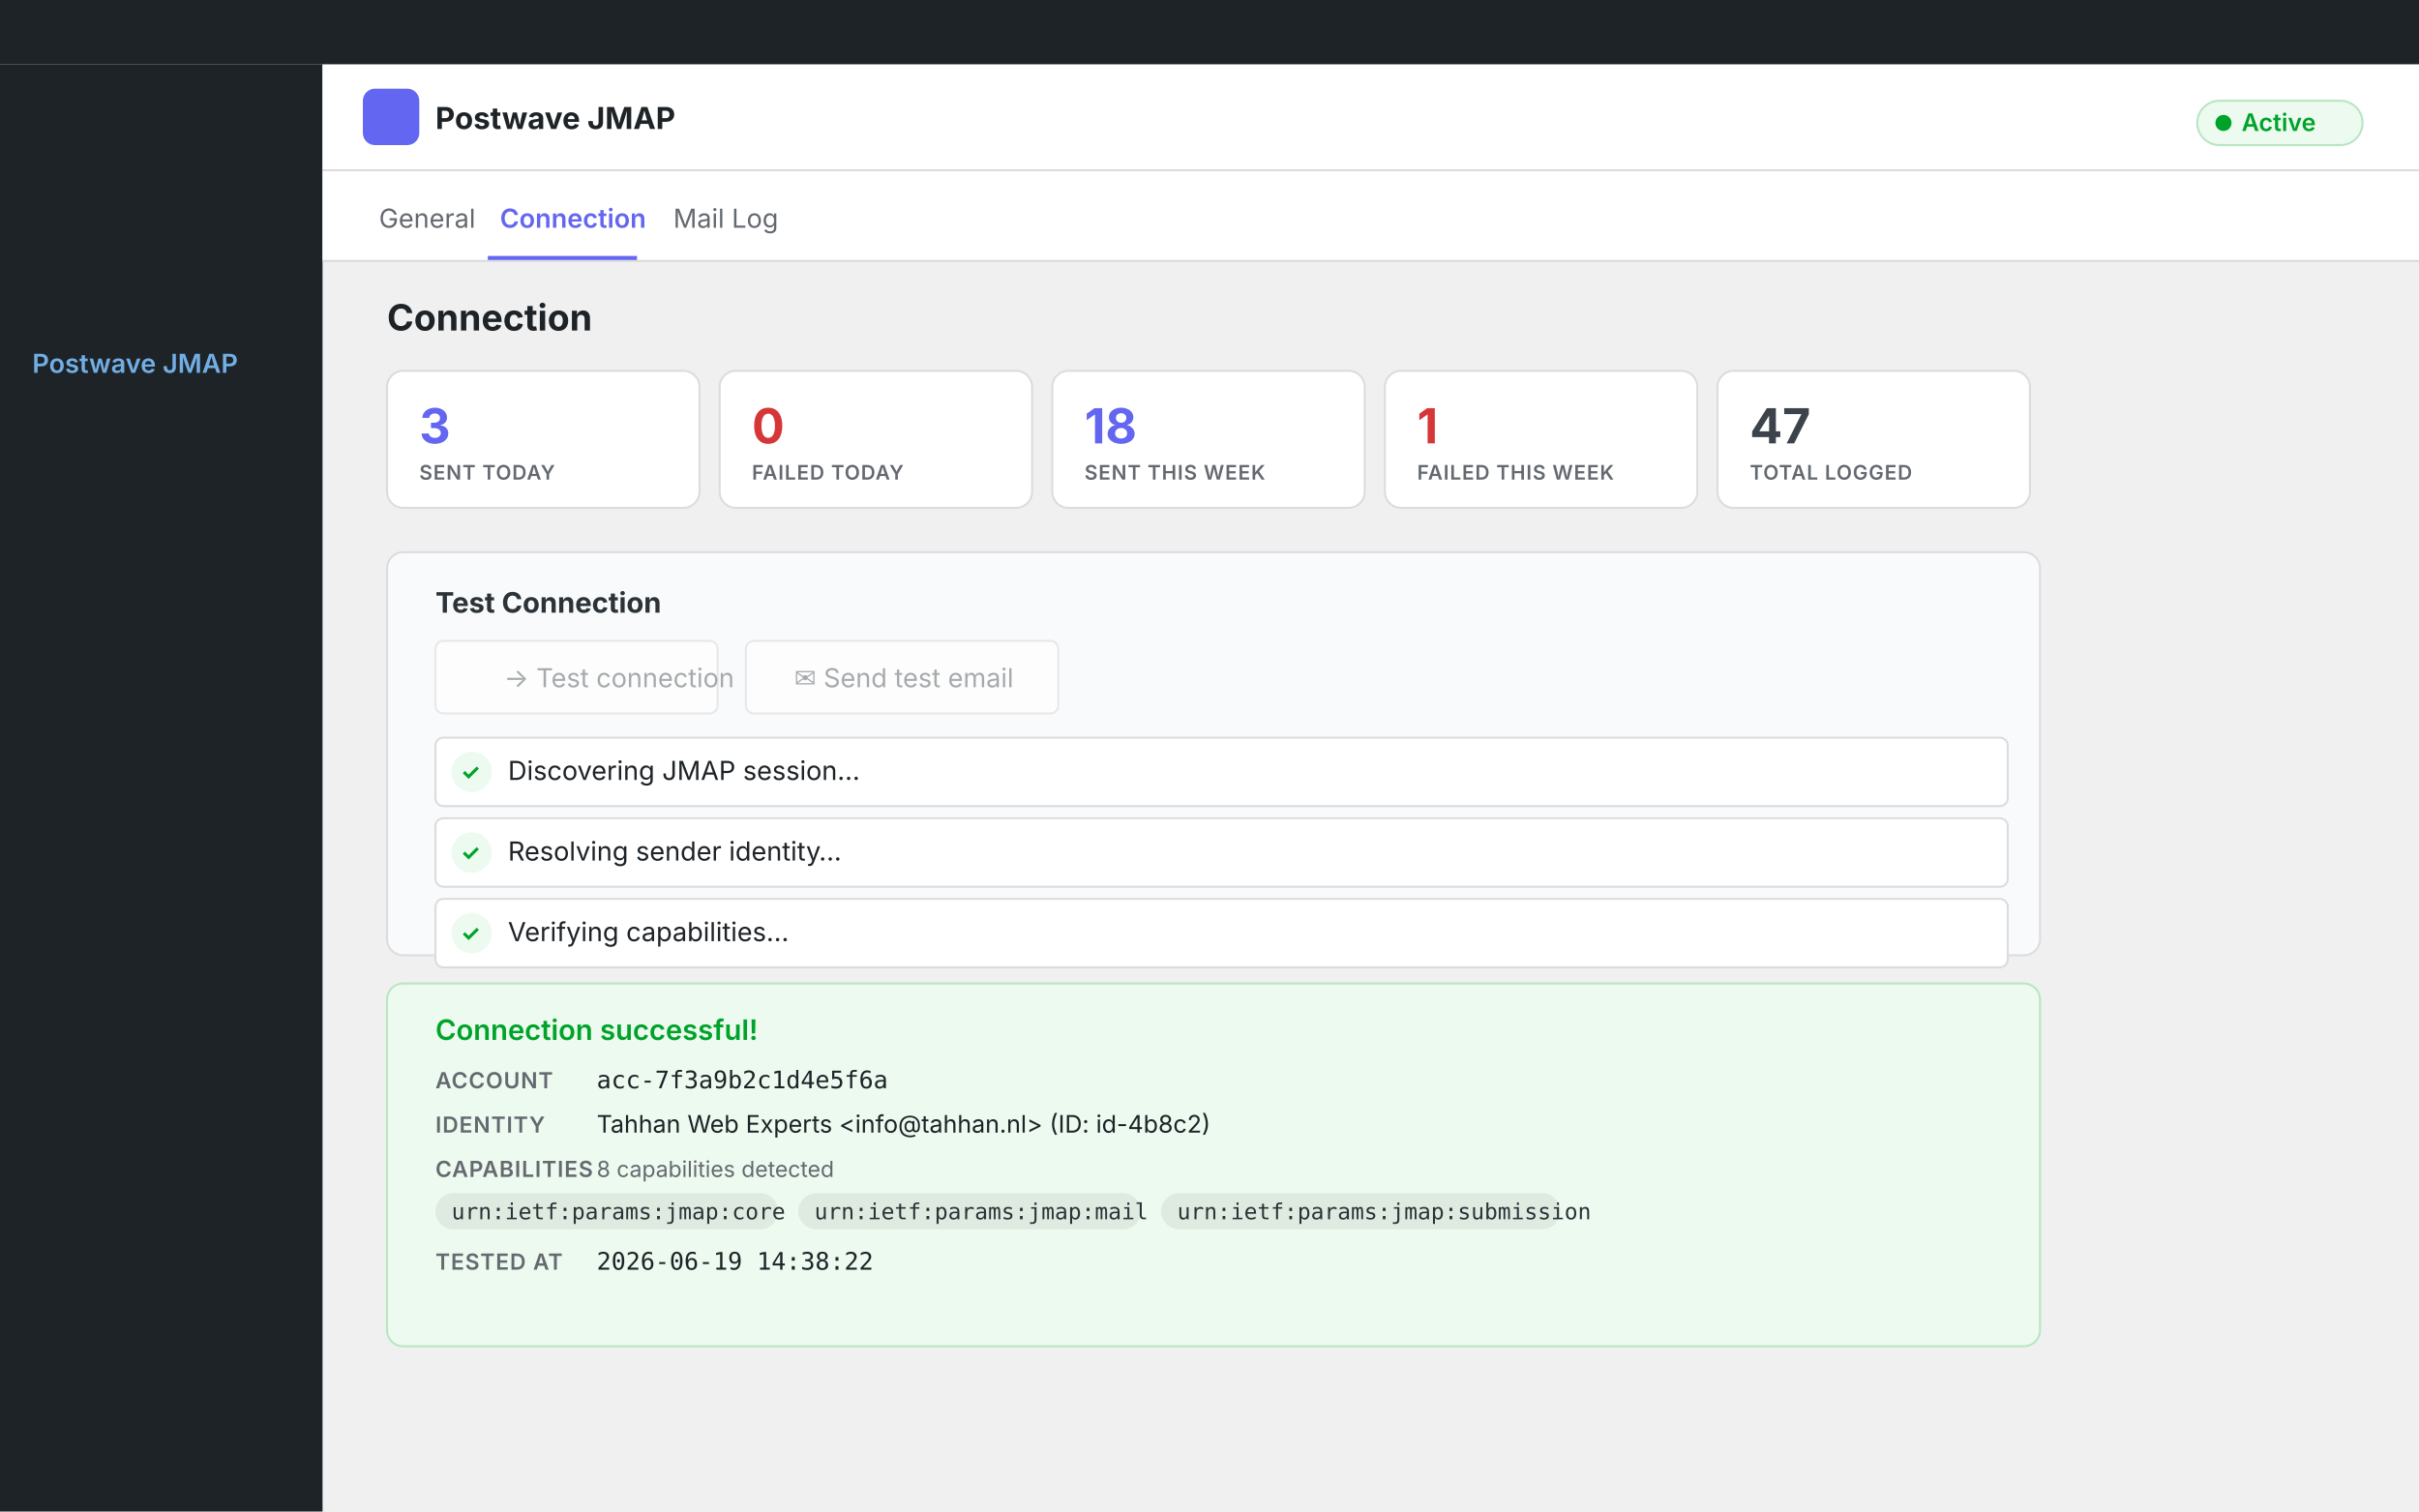
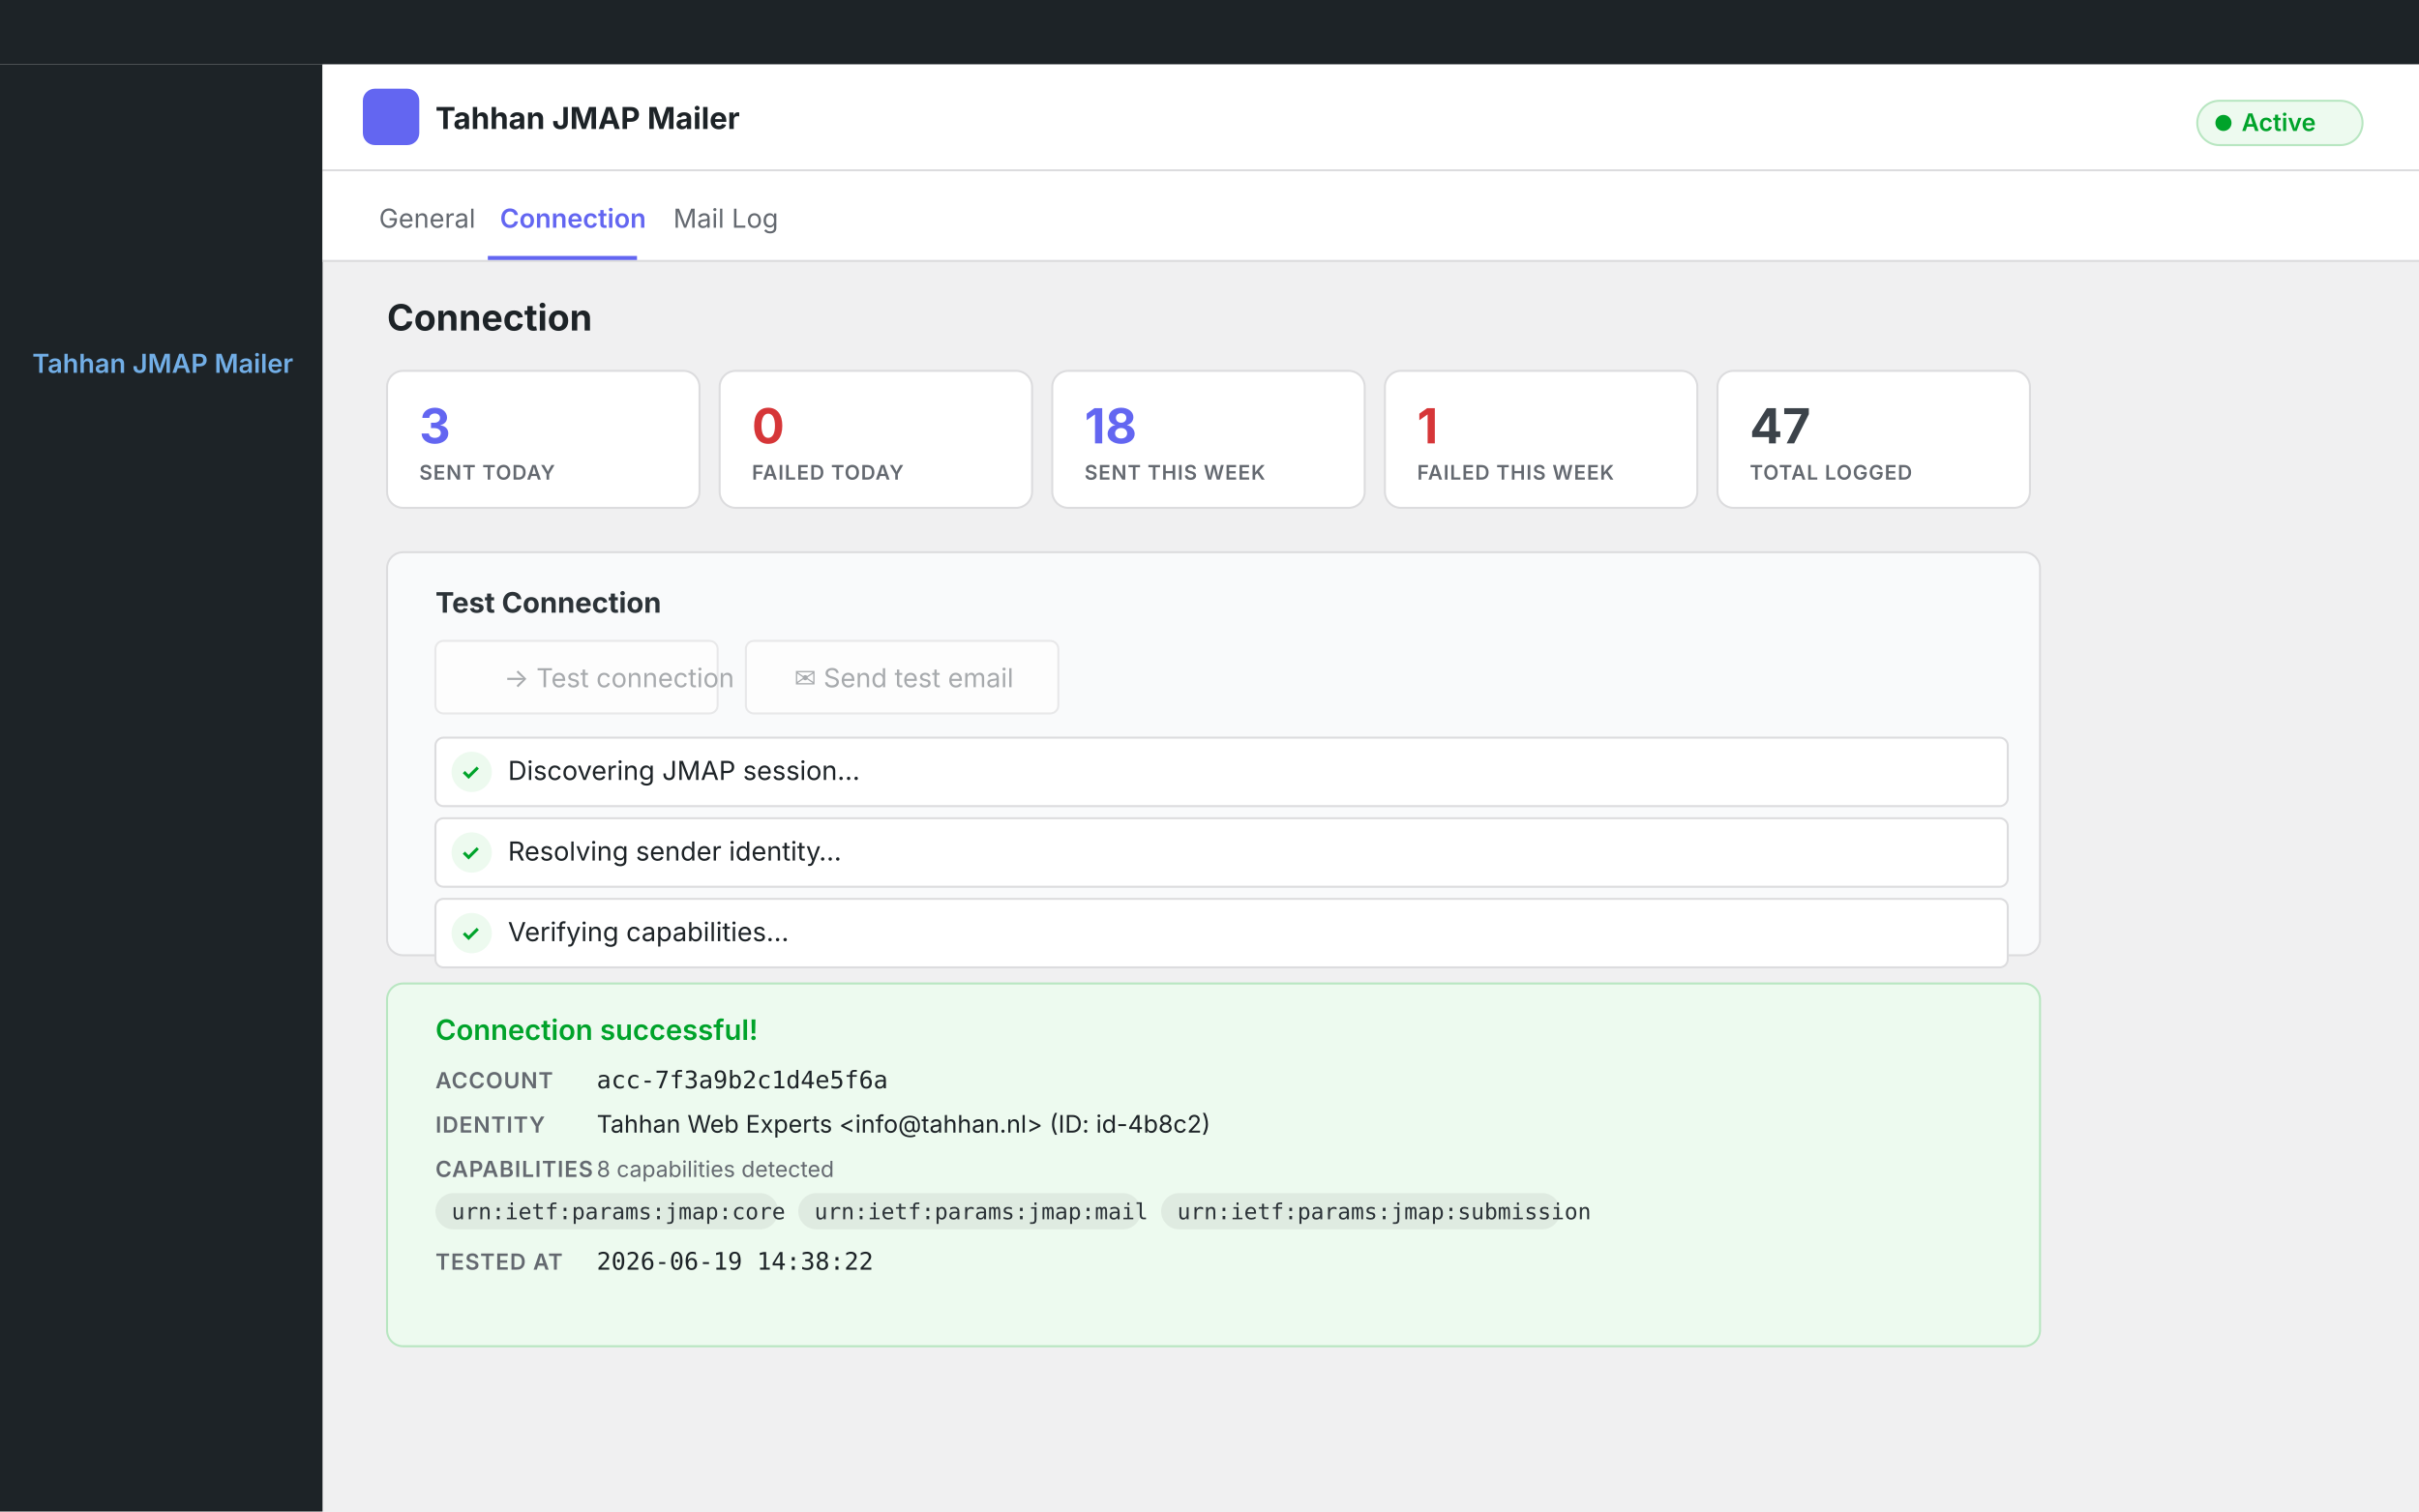
<svg xmlns="http://www.w3.org/2000/svg" viewBox="0 0 1200 750" font-family="-apple-system,BlinkMacSystemFont,'Segoe UI',sans-serif">
  <rect width="1200" height="750" fill="#f0f0f1" />
  <rect width="1200" height="32" fill="#1d2327" />
  <rect x="0" y="32" width="160" height="718" fill="#1d2327" />
-   <text x="16" y="185" font-size="13" fill="#72aee6" font-weight="600">Postwave JMAP</text>
+   <text x="16" y="185" font-size="13" fill="#72aee6" font-weight="600">Tahhan JMAP Mailer</text>
  <rect x="160" y="32" width="1040" height="52" fill="white" />
  <rect x="160" y="84" width="1040" height="1" fill="#dcdcde" />
  <rect x="180" y="44" width="28" height="28" rx="6" fill="#6366f1" />
-   <text x="216" y="64" font-size="15" font-weight="700" fill="#1d2327">Postwave JMAP</text>
+   <text x="216" y="64" font-size="15" font-weight="700" fill="#1d2327">Tahhan JMAP Mailer</text>
  <rect x="1090" y="50" width="82" height="22" rx="11" fill="#edfaef" stroke="#b8e6c1" stroke-width="1" />
  <circle cx="1103" cy="61" r="4" fill="#00a32a" />
  <text x="1112" y="65" font-size="12" font-weight="600" fill="#00a32a">Active</text>
  <rect x="160" y="85" width="1040" height="44" fill="white" />
  <rect x="160" y="129" width="1040" height="1" fill="#dcdcde" />
  <text x="188" y="113" font-size="13" fill="#646970">General</text>
  <text x="248" y="113" font-size="13" font-weight="600" fill="#6366f1">Connection</text>
  <rect x="242" y="127" width="74" height="2" fill="#6366f1" />
  <text x="334" y="113" font-size="13" fill="#646970">Mail Log</text>
  <text x="192" y="164" font-size="18" font-weight="700" fill="#1d2327">Connection</text>
  <g transform="translate(192, 184)">
    <rect width="155" height="68" rx="8" fill="white" stroke="#dcdcde" stroke-width="1" />
    <text x="16" y="36" font-size="24" font-weight="700" fill="#6366f1">3</text>
    <text x="16" y="54" font-size="10" font-weight="600" fill="#646970" letter-spacing="0.4">SENT TODAY</text>
    <rect x="165" width="155" height="68" rx="8" fill="white" stroke="#dcdcde" stroke-width="1" />
    <text x="181" y="36" font-size="24" font-weight="700" fill="#d63638">0</text>
    <text x="181" y="54" font-size="10" font-weight="600" fill="#646970" letter-spacing="0.4">FAILED TODAY</text>
    <rect x="330" width="155" height="68" rx="8" fill="white" stroke="#dcdcde" stroke-width="1" />
    <text x="346" y="36" font-size="24" font-weight="700" fill="#6366f1">18</text>
    <text x="346" y="54" font-size="10" font-weight="600" fill="#646970" letter-spacing="0.4">SENT THIS WEEK</text>
    <rect x="495" width="155" height="68" rx="8" fill="white" stroke="#dcdcde" stroke-width="1" />
    <text x="511" y="36" font-size="24" font-weight="700" fill="#d63638">1</text>
    <text x="511" y="54" font-size="10" font-weight="600" fill="#646970" letter-spacing="0.4">FAILED THIS WEEK</text>
    <rect x="660" width="155" height="68" rx="8" fill="white" stroke="#dcdcde" stroke-width="1" />
    <text x="676" y="36" font-size="24" font-weight="700" fill="#3c434a">47</text>
    <text x="676" y="54" font-size="10" font-weight="600" fill="#646970" letter-spacing="0.4">TOTAL LOGGED</text>
  </g>
  <rect x="192" y="274" width="820" height="200" rx="8" fill="#f9fafb" stroke="#dcdcde" stroke-width="1" />
  <text x="216" y="304" font-size="14" font-weight="700" fill="#2c3338">Test Connection</text>
  <rect x="216" y="318" width="140" height="36" rx="4" fill="white" stroke="#dcdcde" stroke-width="1" opacity="0.6" />
  <text x="250" y="341" font-size="13" fill="#a7aaad">→ Test connection</text>
  <rect x="370" y="318" width="155" height="36" rx="4" fill="white" stroke="#dcdcde" stroke-width="1" opacity="0.6" />
  <text x="394" y="341" font-size="13" fill="#a7aaad">✉ Send test email</text>
  <rect x="216" y="366" width="780" height="34" rx="4" fill="white" stroke="#dcdcde" stroke-width="1" />
  <circle cx="234" cy="383" r="10" fill="#edfaef" />
  <text x="228.5" y="387" font-size="11" font-weight="700" fill="#00a32a">✓</text>
  <text x="252" y="387" font-size="13" fill="#1d2327">Discovering JMAP session…</text>
  <rect x="216" y="406" width="780" height="34" rx="4" fill="white" stroke="#dcdcde" stroke-width="1" />
  <circle cx="234" cy="423" r="10" fill="#edfaef" />
  <text x="228.5" y="427" font-size="11" font-weight="700" fill="#00a32a">✓</text>
  <text x="252" y="427" font-size="13" fill="#1d2327">Resolving sender identity…</text>
  <rect x="216" y="446" width="780" height="34" rx="4" fill="white" stroke="#dcdcde" stroke-width="1" />
  <circle cx="234" cy="463" r="10" fill="#edfaef" />
  <text x="228.5" y="467" font-size="11" font-weight="700" fill="#00a32a">✓</text>
  <text x="252" y="467" font-size="13" fill="#1d2327">Verifying capabilities…</text>
  <rect x="192" y="488" width="820" height="180" rx="8" fill="#edfaef" stroke="#b8e6c1" stroke-width="1" />
  <text x="216" y="516" font-size="14" font-weight="600" fill="#00a32a">Connection successful!</text>
  <text x="216" y="540" font-size="11" font-weight="600" fill="#646970" letter-spacing="0.4">ACCOUNT</text>
  <text x="296" y="540" font-size="12" fill="#1d2327" font-family="monospace">acc-7f3a9b2c1d4e5f6a</text>
  <text x="216" y="562" font-size="11" font-weight="600" fill="#646970" letter-spacing="0.4">IDENTITY</text>
  <text x="296" y="562" font-size="12" fill="#1d2327">Tahhan Web Experts &lt;info@tahhan.nl&gt; (ID: id-4b8c2)</text>
  <text x="216" y="584" font-size="11" font-weight="600" fill="#646970" letter-spacing="0.4">CAPABILITIES</text>
  <text x="296" y="584" font-size="11" fill="#646970">8 capabilities detected</text>
  <rect x="216" y="592" width="170" height="18" rx="9" fill="rgba(0,0,0,0.06)" />
  <text x="224" y="605" font-size="11" fill="#2c3338" font-family="monospace">urn:ietf:params:jmap:core</text>
  <rect x="396" y="592" width="170" height="18" rx="9" fill="rgba(0,0,0,0.06)" />
  <text x="404" y="605" font-size="11" fill="#2c3338" font-family="monospace">urn:ietf:params:jmap:mail</text>
  <rect x="576" y="592" width="198" height="18" rx="9" fill="rgba(0,0,0,0.06)" />
  <text x="584" y="605" font-size="11" fill="#2c3338" font-family="monospace">urn:ietf:params:jmap:submission</text>
  <text x="216" y="630" font-size="11" font-weight="600" fill="#646970" letter-spacing="0.4">TESTED AT</text>
  <text x="296" y="630" font-size="12" fill="#1d2327" font-family="monospace">2026-06-19 14:38:22</text>
</svg>
